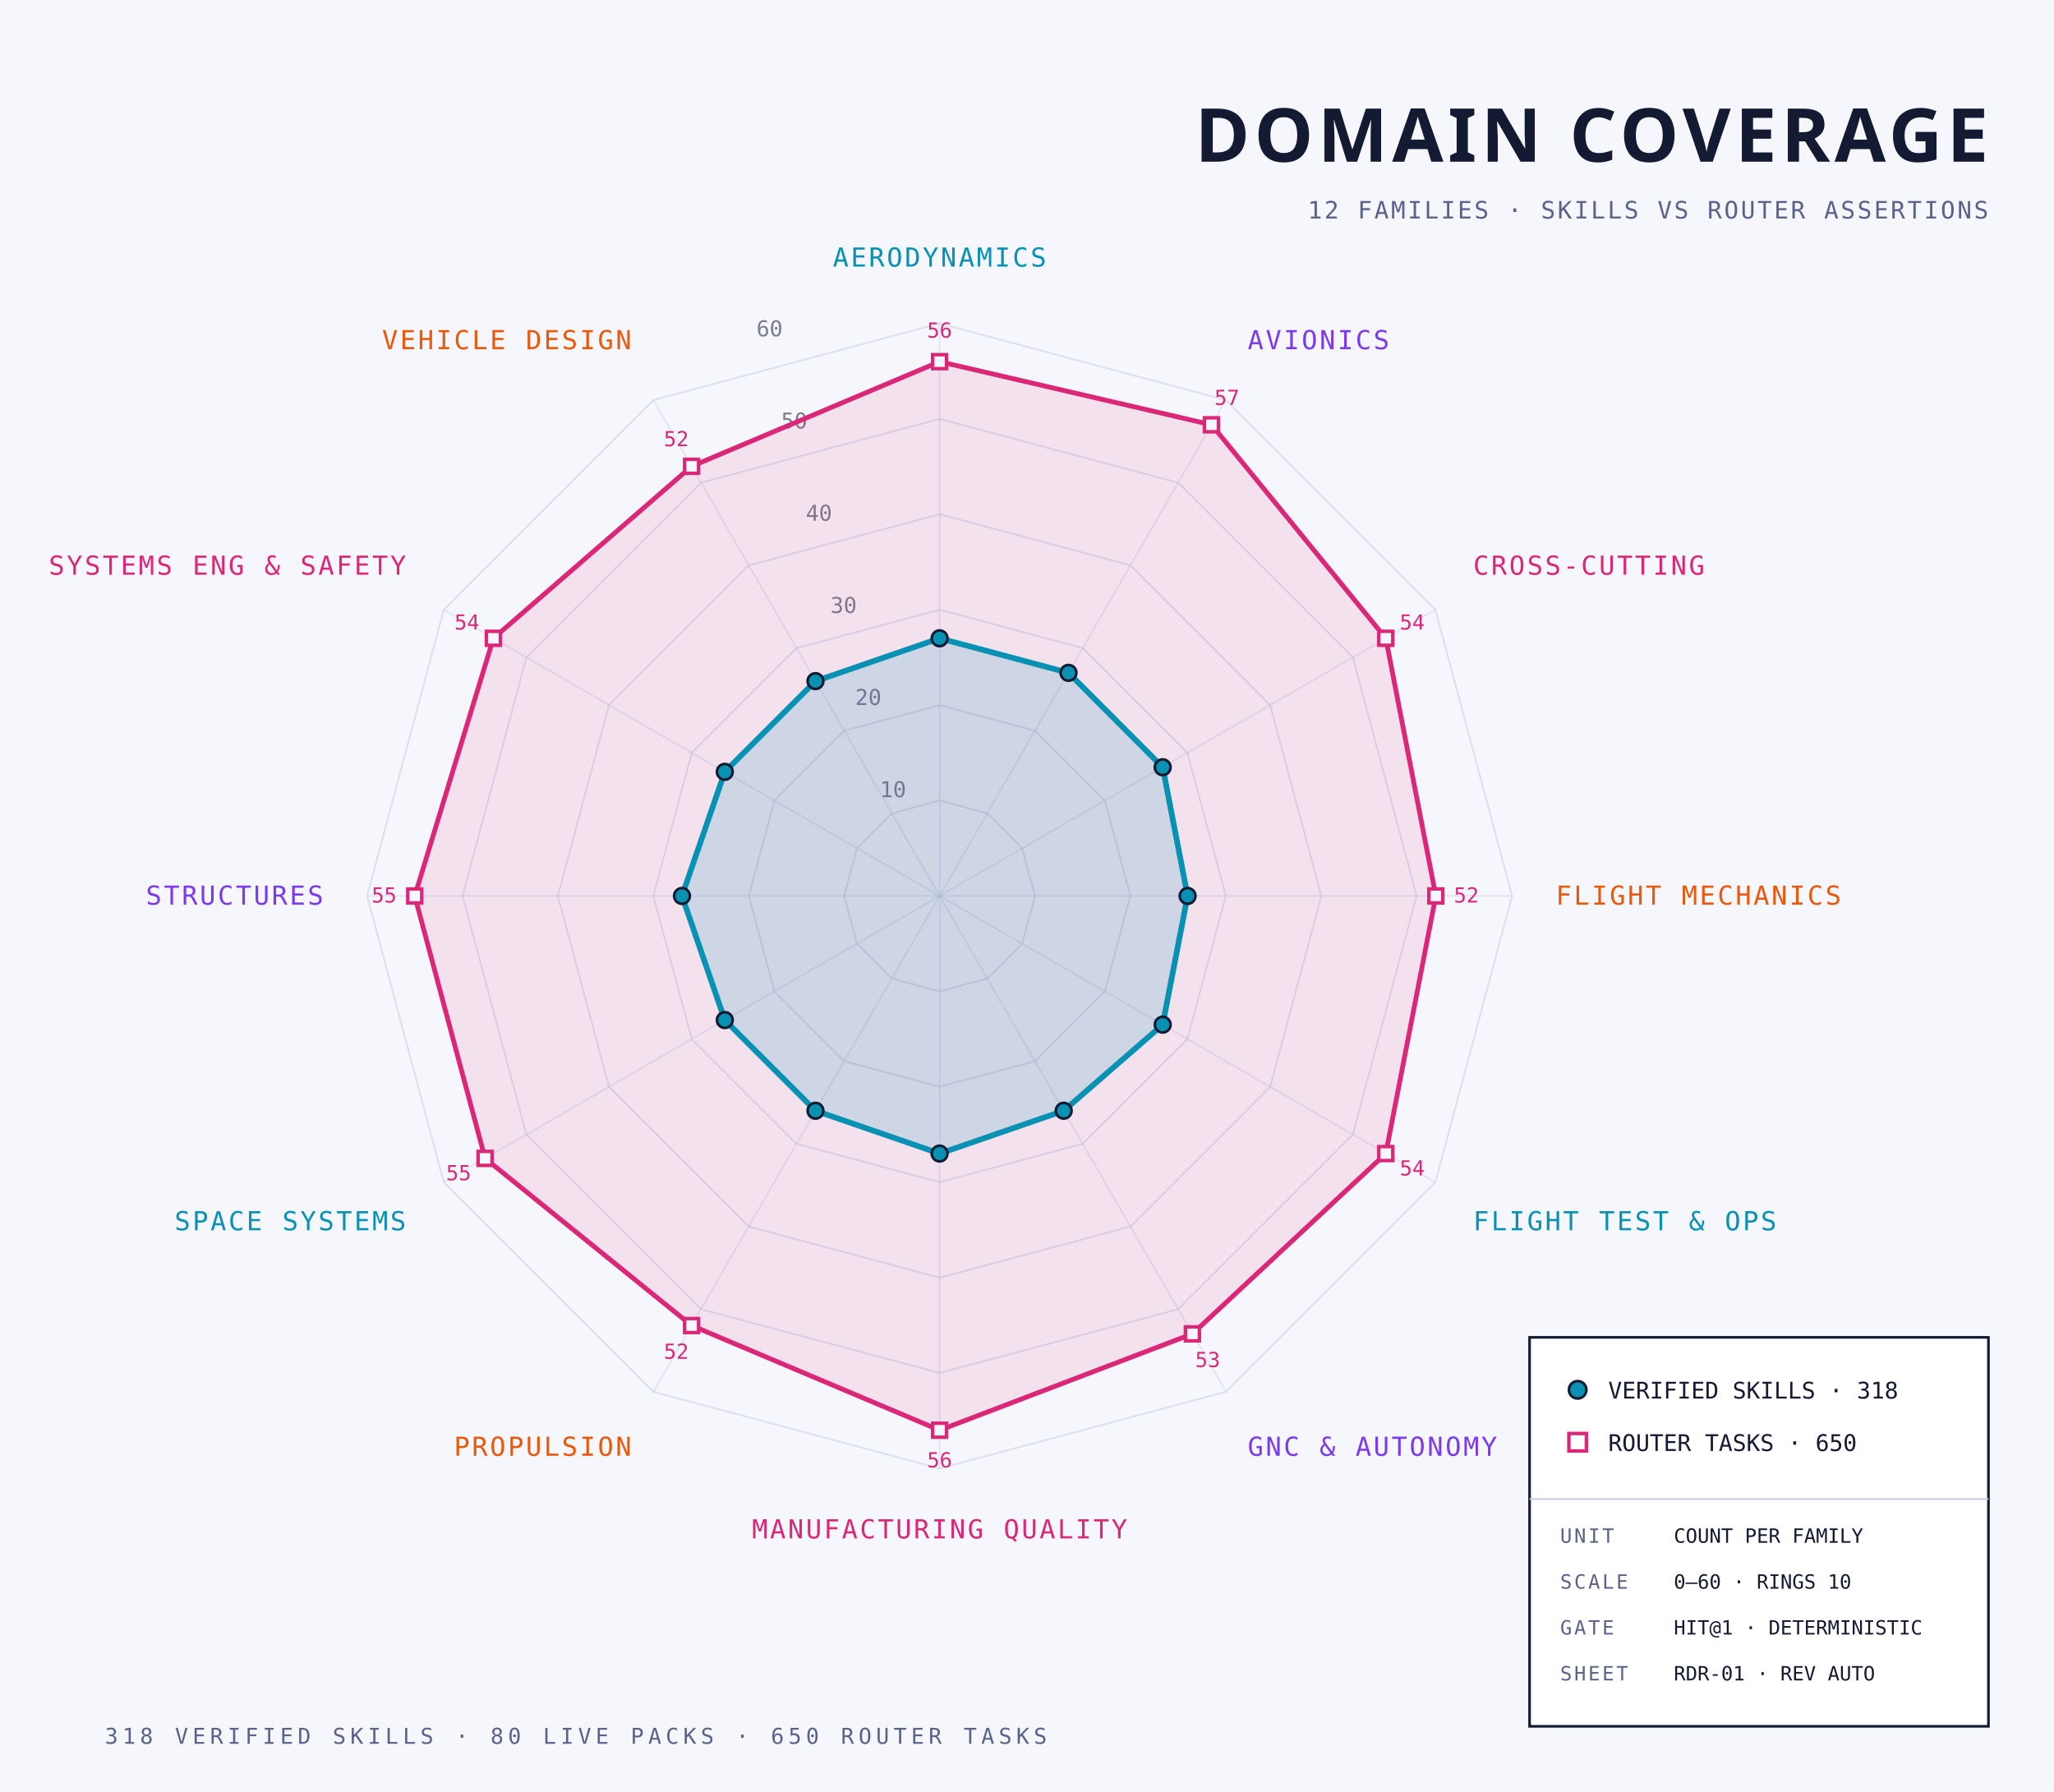
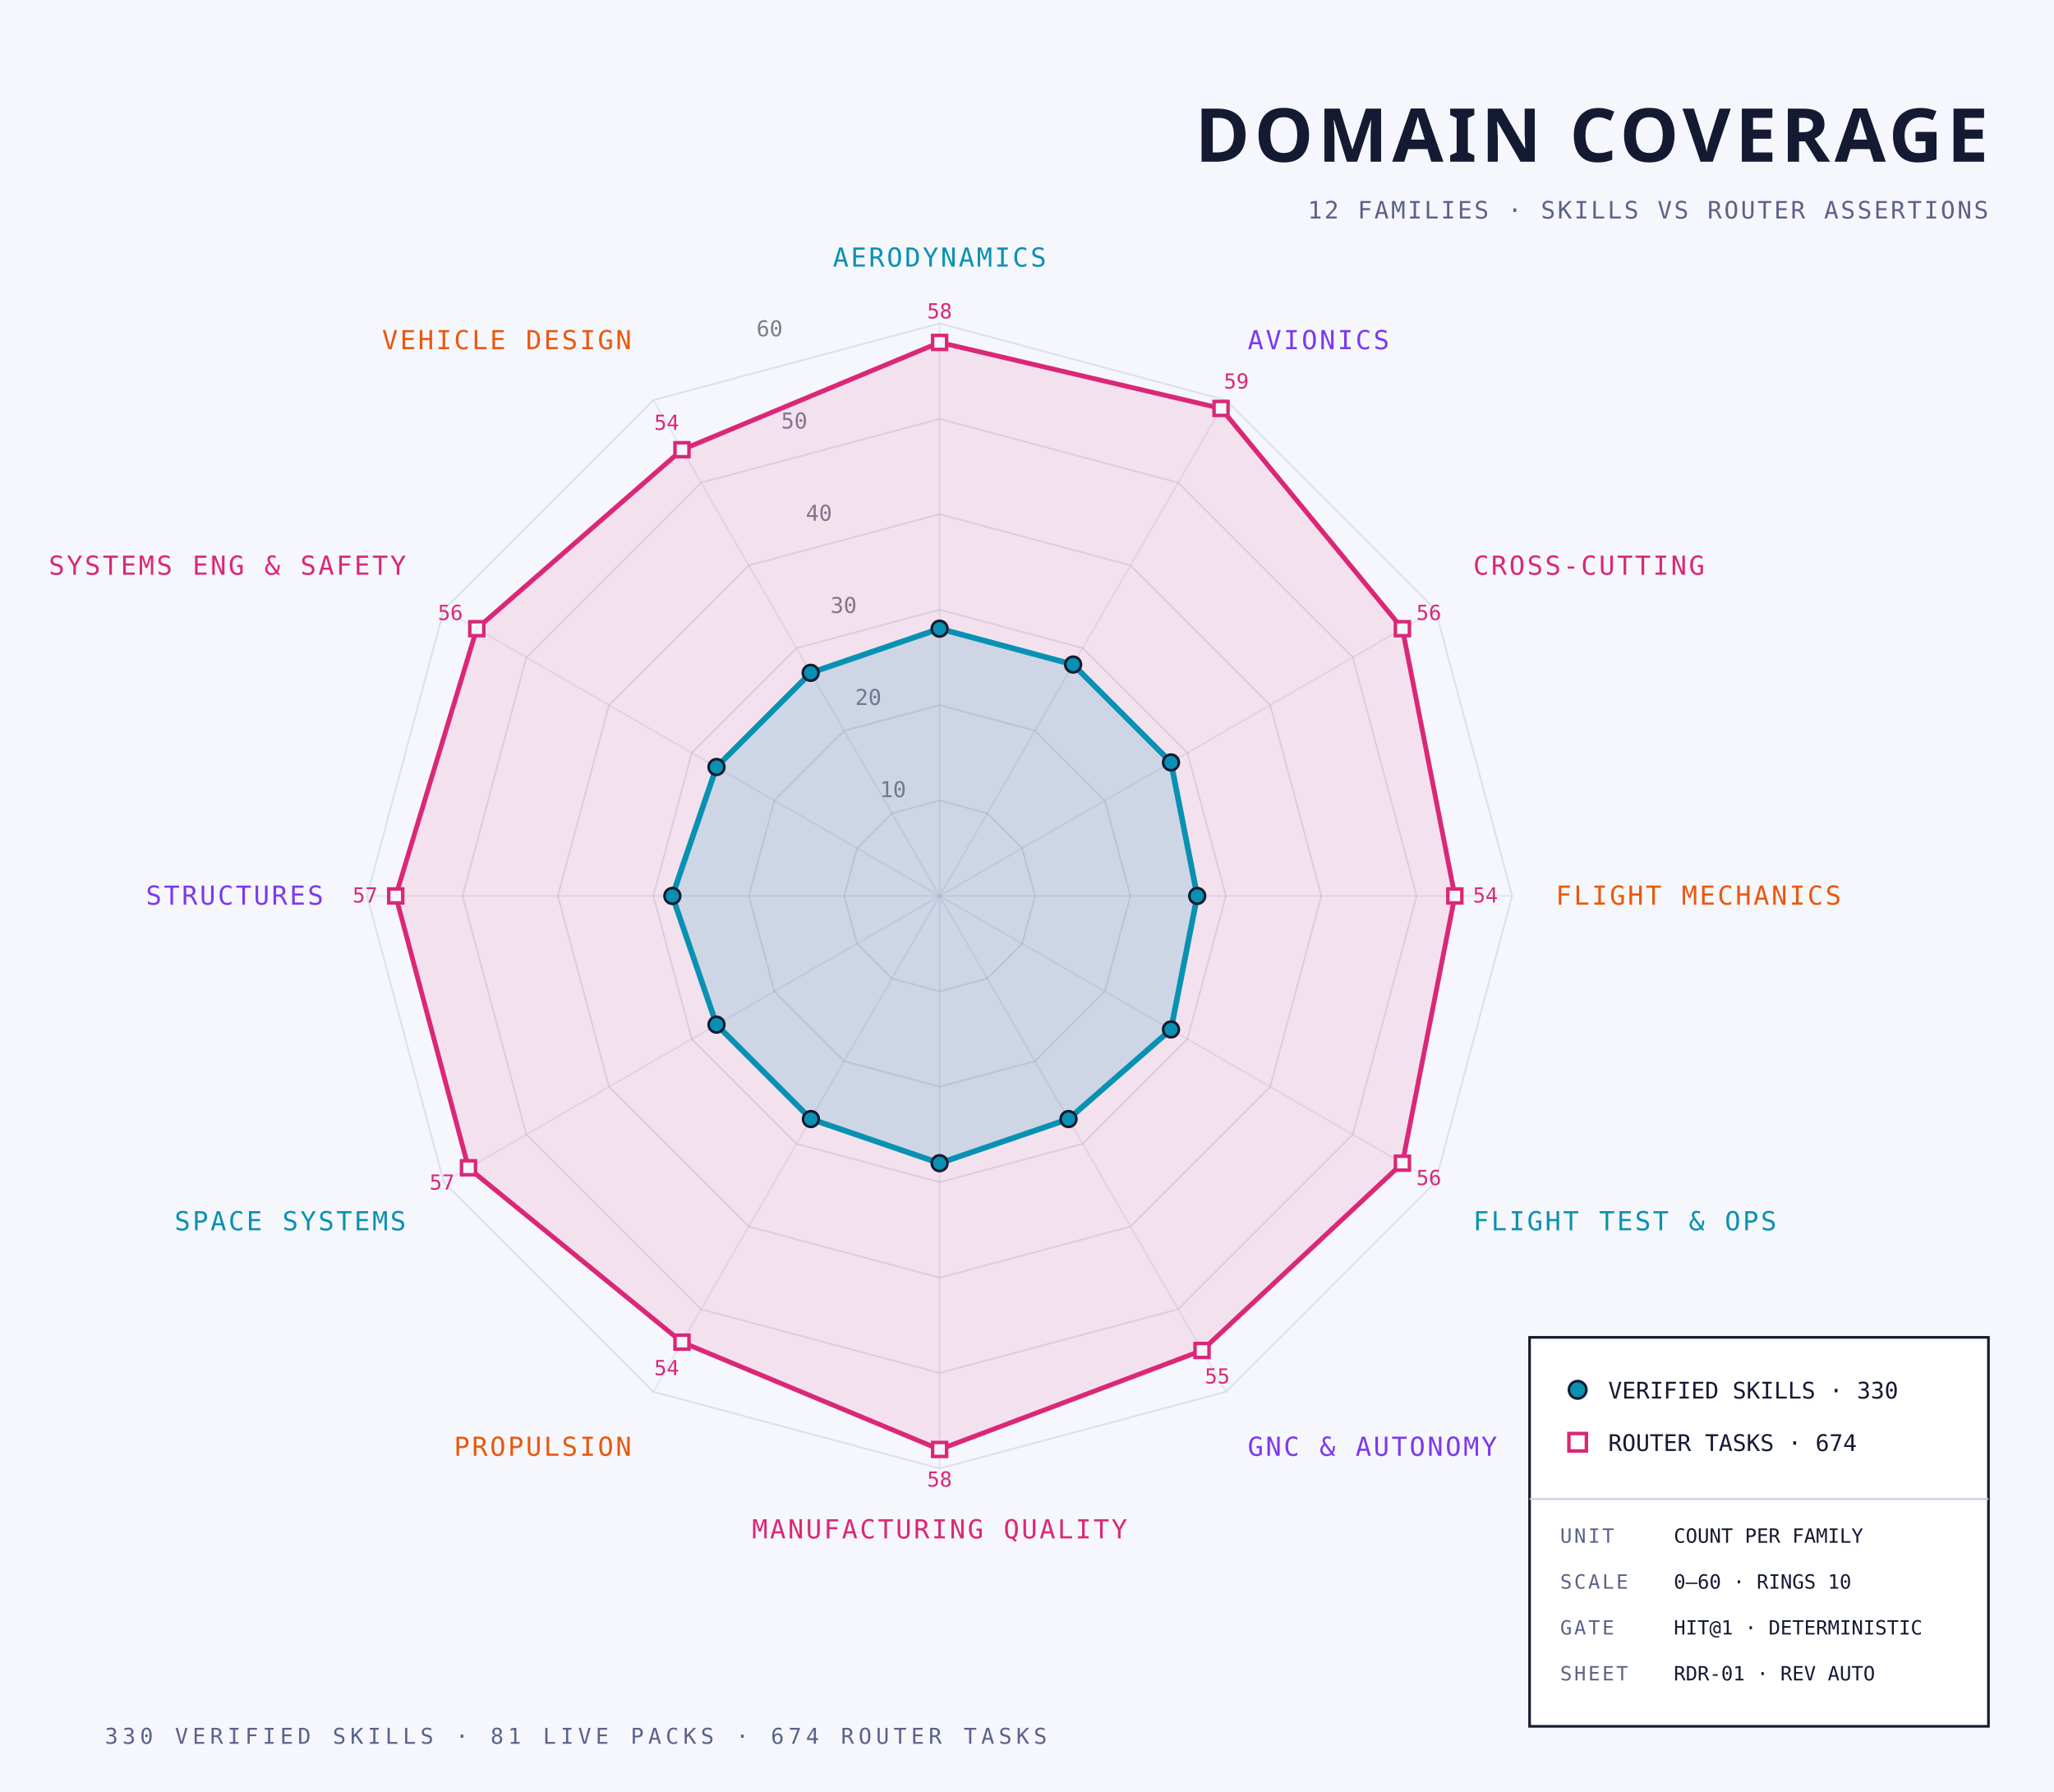
<svg xmlns="http://www.w3.org/2000/svg" width="940" height="820" viewBox="0 0 940 820">
  <style>
    .mono { font-family: "JetBrains Mono", "IBM Plex Mono", "Menlo", monospace; }
    .cond { font-family: "Barlow Condensed", "DIN Condensed", "Arial Narrow", sans-serif; font-weight: 700; text-transform: uppercase; }
    .serif { font-family: "Instrument Serif", Georgia, serif; font-style: italic; }
  </style>
  <rect width="940" height="820" fill="#f6f7fc" />
  <polygon points="430.0,366.3 451.8,372.2 467.8,388.2 473.7,410.0 467.8,431.8 451.8,447.8 430.0,453.7 408.2,447.8 392.2,431.8 386.3,410.0 392.2,388.2 408.2,372.2" fill="none" stroke="#c6cce4" stroke-width="0.8" stroke-opacity="0.55" />
  <polygon points="430.0,322.7 473.7,334.4 505.6,366.3 517.3,410.0 505.6,453.7 473.7,485.6 430.0,497.3 386.3,485.6 354.4,453.7 342.7,410.0 354.4,366.3 386.3,334.4" fill="none" stroke="#c6cce4" stroke-width="0.8" stroke-opacity="0.55" />
  <polygon points="430.0,279.0 495.5,296.6 543.4,344.5 561.0,410.0 543.4,475.5 495.5,523.4 430.0,541.0 364.5,523.4 316.6,475.5 299.0,410.0 316.6,344.5 364.5,296.6" fill="none" stroke="#c6cce4" stroke-width="0.8" stroke-opacity="0.55" />
  <polygon points="430.0,235.3 517.3,258.7 581.3,322.7 604.7,410.0 581.3,497.3 517.3,561.3 430.0,584.7 342.7,561.3 278.7,497.3 255.3,410.0 278.7,322.7 342.7,258.7" fill="none" stroke="#c6cce4" stroke-width="0.8" stroke-opacity="0.55" />
  <polygon points="430.0,191.7 539.2,220.9 619.1,300.8 648.3,410.0 619.1,519.2 539.2,599.1 430.0,628.3 320.8,599.1 240.9,519.2 211.7,410.0 240.9,300.8 320.8,220.9" fill="none" stroke="#c6cce4" stroke-width="0.8" stroke-opacity="0.55" />
  <polygon points="430.0,148.0 561.0,183.1 656.9,279.0 692.0,410.0 656.9,541.0 561.0,636.9 430.0,672.0 299.0,636.9 203.1,541.0 168.0,410.0 203.1,279.0 299.0,183.1" fill="none" stroke="#c6cce4" stroke-width="0.8" stroke-opacity="0.55" />
  <line x1="430" y1="410" x2="430.0" y2="148.0" stroke="#c6cce4" stroke-width="0.8" stroke-opacity="0.4" />
  <line x1="430" y1="410" x2="561.0" y2="183.1" stroke="#c6cce4" stroke-width="0.8" stroke-opacity="0.4" />
  <line x1="430" y1="410" x2="656.9" y2="279.0" stroke="#c6cce4" stroke-width="0.8" stroke-opacity="0.4" />
  <line x1="430" y1="410" x2="692.0" y2="410.0" stroke="#c6cce4" stroke-width="0.8" stroke-opacity="0.4" />
  <line x1="430" y1="410" x2="656.9" y2="541.0" stroke="#c6cce4" stroke-width="0.8" stroke-opacity="0.4" />
  <line x1="430" y1="410" x2="561.0" y2="636.9" stroke="#c6cce4" stroke-width="0.8" stroke-opacity="0.4" />
  <line x1="430" y1="410" x2="430.0" y2="672.0" stroke="#c6cce4" stroke-width="0.8" stroke-opacity="0.4" />
  <line x1="430" y1="410" x2="299.0" y2="636.9" stroke="#c6cce4" stroke-width="0.8" stroke-opacity="0.4" />
  <line x1="430" y1="410" x2="203.1" y2="541.0" stroke="#c6cce4" stroke-width="0.8" stroke-opacity="0.4" />
  <line x1="430" y1="410" x2="168.0" y2="410.0" stroke="#c6cce4" stroke-width="0.8" stroke-opacity="0.4" />
  <line x1="430" y1="410" x2="203.1" y2="279.0" stroke="#c6cce4" stroke-width="0.8" stroke-opacity="0.4" />
  <line x1="430" y1="410" x2="299.0" y2="183.1" stroke="#c6cce4" stroke-width="0.8" stroke-opacity="0.4" />
  <text class="mono" x="414.7" y="364.8" text-anchor="end" font-size="10" fill="#151a33" opacity="0.55">10</text>
  <text class="mono" x="403.4" y="322.6" text-anchor="end" font-size="10" fill="#151a33" opacity="0.55">20</text>
  <text class="mono" x="392.1" y="280.5" text-anchor="end" font-size="10" fill="#151a33" opacity="0.55">30</text>
  <text class="mono" x="380.8" y="238.3" text-anchor="end" font-size="10" fill="#151a33" opacity="0.55">40</text>
  <text class="mono" x="369.5" y="196.1" text-anchor="end" font-size="10" fill="#151a33" opacity="0.55">50</text>
  <text class="mono" x="358.2" y="153.9" text-anchor="end" font-size="10" fill="#151a33" opacity="0.55">60</text>
  <text class="mono" x="430.0" y="122.0" text-anchor="middle" font-size="12" fill="#0891b2" letter-spacing="1">AERODYNAMICS</text>
  <text class="mono" x="571.0" y="159.8" text-anchor="start" font-size="12" fill="#7c3aed" letter-spacing="1">AVIONICS</text>
  <text class="mono" x="674.2" y="263.0" text-anchor="start" font-size="12" fill="#db2777" letter-spacing="1">CROSS-CUTTING</text>
  <text class="mono" x="712.0" y="414.0" text-anchor="start" font-size="12" fill="#ea580c" letter-spacing="1">FLIGHT MECHANICS</text>
  <text class="mono" x="674.2" y="563.0" text-anchor="start" font-size="12" fill="#0891b2" letter-spacing="1">FLIGHT TEST &amp; OPS</text>
  <text class="mono" x="571.0" y="666.2" text-anchor="start" font-size="12" fill="#7c3aed" letter-spacing="1">GNC &amp; AUTONOMY</text>
  <text class="mono" x="430.0" y="704.0" text-anchor="middle" font-size="12" fill="#db2777" letter-spacing="1">MANUFACTURING QUALITY</text>
  <text class="mono" x="289.0" y="666.2" text-anchor="end" font-size="12" fill="#ea580c" letter-spacing="1">PROPULSION</text>
  <text class="mono" x="185.8" y="563.0" text-anchor="end" font-size="12" fill="#0891b2" letter-spacing="1">SPACE SYSTEMS</text>
  <text class="mono" x="148.0" y="414.0" text-anchor="end" font-size="12" fill="#7c3aed" letter-spacing="1">STRUCTURES</text>
  <text class="mono" x="185.8" y="263.0" text-anchor="end" font-size="12" fill="#db2777" letter-spacing="1">SYSTEMS ENG &amp; SAFETY</text>
  <text class="mono" x="289.0" y="159.8" text-anchor="end" font-size="12" fill="#ea580c" letter-spacing="1">VEHICLE DESIGN</text>
-   <polygon points="430.0,165.5 554.5,194.4 634.2,292.1 657.1,410.0 634.2,527.9 545.7,610.4 430.0,654.5 316.5,606.6 222.0,530.1 189.8,410.0 225.8,292.1 316.5,213.4" fill="#db2777" fill-opacity="0.10" stroke="#db2777" stroke-width="2.2" />
-   <rect x="426.8" y="162.3" width="6.4" height="6.4" fill="#f6f7fc" stroke="#db2777" stroke-width="1.6" />
-   <rect x="551.2" y="191.2" width="6.4" height="6.4" fill="#f6f7fc" stroke="#db2777" stroke-width="1.6" />
-   <rect x="631.0" y="288.9" width="6.4" height="6.4" fill="#f6f7fc" stroke="#db2777" stroke-width="1.6" />
-   <rect x="653.9" y="406.8" width="6.4" height="6.4" fill="#f6f7fc" stroke="#db2777" stroke-width="1.6" />
-   <rect x="631.0" y="524.7" width="6.4" height="6.4" fill="#f6f7fc" stroke="#db2777" stroke-width="1.6" />
-   <rect x="542.5" y="607.2" width="6.4" height="6.4" fill="#f6f7fc" stroke="#db2777" stroke-width="1.6" />
-   <rect x="426.8" y="651.3" width="6.4" height="6.4" fill="#f6f7fc" stroke="#db2777" stroke-width="1.6" />
-   <rect x="313.3" y="603.4" width="6.4" height="6.4" fill="#f6f7fc" stroke="#db2777" stroke-width="1.6" />
-   <rect x="218.8" y="526.9" width="6.4" height="6.4" fill="#f6f7fc" stroke="#db2777" stroke-width="1.6" />
-   <rect x="186.6" y="406.8" width="6.4" height="6.4" fill="#f6f7fc" stroke="#db2777" stroke-width="1.6" />
-   <rect x="222.6" y="288.9" width="6.4" height="6.4" fill="#f6f7fc" stroke="#db2777" stroke-width="1.6" />
-   <rect x="313.3" y="210.2" width="6.4" height="6.4" fill="#f6f7fc" stroke="#db2777" stroke-width="1.6" />
-   <polygon points="430.0,292.1 489.0,307.9 532.1,351.1 543.5,410.0 532.1,468.9 486.8,508.3 430.0,527.9 373.2,508.3 331.7,466.8 312.1,410.0 331.7,353.2 373.2,311.7" fill="#0891b2" fill-opacity="0.16" stroke="#0891b2" stroke-width="2.6" />
-   <circle cx="430.0" cy="292.1" r="3.6" fill="#0891b2" stroke="#151a33" stroke-width="1.2" />
-   <circle cx="489.0" cy="307.9" r="3.6" fill="#0891b2" stroke="#151a33" stroke-width="1.2" />
-   <circle cx="532.1" cy="351.1" r="3.6" fill="#0891b2" stroke="#151a33" stroke-width="1.2" />
-   <circle cx="543.5" cy="410.0" r="3.6" fill="#0891b2" stroke="#151a33" stroke-width="1.2" />
-   <circle cx="532.1" cy="468.9" r="3.6" fill="#0891b2" stroke="#151a33" stroke-width="1.2" />
-   <circle cx="486.8" cy="508.3" r="3.6" fill="#0891b2" stroke="#151a33" stroke-width="1.2" />
-   <circle cx="430.0" cy="527.9" r="3.6" fill="#0891b2" stroke="#151a33" stroke-width="1.2" />
-   <circle cx="373.2" cy="508.3" r="3.6" fill="#0891b2" stroke="#151a33" stroke-width="1.2" />
-   <circle cx="331.7" cy="466.8" r="3.6" fill="#0891b2" stroke="#151a33" stroke-width="1.2" />
-   <circle cx="312.1" cy="410.0" r="3.6" fill="#0891b2" stroke="#151a33" stroke-width="1.2" />
-   <circle cx="331.7" cy="353.2" r="3.6" fill="#0891b2" stroke="#151a33" stroke-width="1.2" />
-   <circle cx="373.2" cy="311.7" r="3.6" fill="#0891b2" stroke="#151a33" stroke-width="1.2" />
-   <text class="mono" x="430.0" y="154.5" text-anchor="middle" font-size="9.5" fill="#db2777">56</text>
-   <text class="mono" x="561.5" y="185.3" text-anchor="middle" font-size="9.5" fill="#db2777">57</text>
-   <text class="mono" x="646.3" y="288.1" text-anchor="middle" font-size="9.5" fill="#db2777">54</text>
-   <text class="mono" x="671.1" y="413.0" text-anchor="middle" font-size="9.5" fill="#db2777">52</text>
-   <text class="mono" x="646.3" y="537.9" text-anchor="middle" font-size="9.5" fill="#db2777">54</text>
-   <text class="mono" x="552.7" y="625.6" text-anchor="middle" font-size="9.5" fill="#db2777">53</text>
-   <text class="mono" x="430.0" y="671.5" text-anchor="middle" font-size="9.5" fill="#db2777">56</text>
-   <text class="mono" x="309.5" y="621.8" text-anchor="middle" font-size="9.5" fill="#db2777">52</text>
-   <text class="mono" x="209.9" y="540.1" text-anchor="middle" font-size="9.5" fill="#db2777">55</text>
-   <text class="mono" x="175.8" y="413.0" text-anchor="middle" font-size="9.5" fill="#db2777">55</text>
-   <text class="mono" x="213.7" y="288.1" text-anchor="middle" font-size="9.5" fill="#db2777">54</text>
-   <text class="mono" x="309.5" y="204.2" text-anchor="middle" font-size="9.5" fill="#db2777">52</text>
+   <polygon points="430.0,156.7 558.8,186.9 641.8,287.7 665.8,410.0 641.8,532.3 550.1,618.0 430.0,663.3 312.1,614.2 214.4,534.5 181.1,410.0 218.2,287.7 312.1,205.8" fill="#db2777" fill-opacity="0.10" stroke="#db2777" stroke-width="2.2" />
+   <rect x="426.8" y="153.5" width="6.4" height="6.4" fill="#f6f7fc" stroke="#db2777" stroke-width="1.6" />
+   <rect x="555.6" y="183.7" width="6.4" height="6.4" fill="#f6f7fc" stroke="#db2777" stroke-width="1.6" />
+   <rect x="638.6" y="284.5" width="6.4" height="6.4" fill="#f6f7fc" stroke="#db2777" stroke-width="1.6" />
+   <rect x="662.6" y="406.8" width="6.4" height="6.4" fill="#f6f7fc" stroke="#db2777" stroke-width="1.6" />
+   <rect x="638.6" y="529.1" width="6.4" height="6.4" fill="#f6f7fc" stroke="#db2777" stroke-width="1.6" />
+   <rect x="546.9" y="614.8" width="6.4" height="6.4" fill="#f6f7fc" stroke="#db2777" stroke-width="1.6" />
+   <rect x="426.8" y="660.1" width="6.4" height="6.4" fill="#f6f7fc" stroke="#db2777" stroke-width="1.6" />
+   <rect x="308.9" y="611.0" width="6.4" height="6.4" fill="#f6f7fc" stroke="#db2777" stroke-width="1.6" />
+   <rect x="211.2" y="531.2" width="6.4" height="6.4" fill="#f6f7fc" stroke="#db2777" stroke-width="1.6" />
+   <rect x="177.9" y="406.8" width="6.4" height="6.4" fill="#f6f7fc" stroke="#db2777" stroke-width="1.6" />
+   <rect x="215.0" y="284.5" width="6.4" height="6.4" fill="#f6f7fc" stroke="#db2777" stroke-width="1.6" />
+   <rect x="308.9" y="202.6" width="6.4" height="6.4" fill="#f6f7fc" stroke="#db2777" stroke-width="1.6" />
+   <polygon points="430.0,287.7 491.1,304.1 535.9,348.9 547.9,410.0 535.9,471.1 489.0,512.1 430.0,532.3 371.1,512.1 327.9,468.9 307.7,410.0 327.9,351.0 371.0,307.9" fill="#0891b2" fill-opacity="0.16" stroke="#0891b2" stroke-width="2.6" />
+   <circle cx="430.0" cy="287.7" r="3.6" fill="#0891b2" stroke="#151a33" stroke-width="1.2" />
+   <circle cx="491.1" cy="304.1" r="3.6" fill="#0891b2" stroke="#151a33" stroke-width="1.2" />
+   <circle cx="535.9" cy="348.9" r="3.6" fill="#0891b2" stroke="#151a33" stroke-width="1.2" />
+   <circle cx="547.9" cy="410.0" r="3.6" fill="#0891b2" stroke="#151a33" stroke-width="1.2" />
+   <circle cx="535.9" cy="471.1" r="3.6" fill="#0891b2" stroke="#151a33" stroke-width="1.2" />
+   <circle cx="489.0" cy="512.1" r="3.6" fill="#0891b2" stroke="#151a33" stroke-width="1.2" />
+   <circle cx="430.0" cy="532.3" r="3.6" fill="#0891b2" stroke="#151a33" stroke-width="1.2" />
+   <circle cx="371.1" cy="512.1" r="3.6" fill="#0891b2" stroke="#151a33" stroke-width="1.2" />
+   <circle cx="327.9" cy="468.9" r="3.6" fill="#0891b2" stroke="#151a33" stroke-width="1.2" />
+   <circle cx="307.7" cy="410.0" r="3.6" fill="#0891b2" stroke="#151a33" stroke-width="1.2" />
+   <circle cx="327.9" cy="351.0" r="3.6" fill="#0891b2" stroke="#151a33" stroke-width="1.2" />
+   <circle cx="371.0" cy="307.9" r="3.6" fill="#0891b2" stroke="#151a33" stroke-width="1.2" />
+   <text class="mono" x="430.0" y="145.7" text-anchor="middle" font-size="9.5" fill="#db2777">58</text>
+   <text class="mono" x="565.8" y="177.8" text-anchor="middle" font-size="9.5" fill="#db2777">59</text>
+   <text class="mono" x="653.9" y="283.7" text-anchor="middle" font-size="9.5" fill="#db2777">56</text>
+   <text class="mono" x="679.8" y="413.0" text-anchor="middle" font-size="9.5" fill="#db2777">54</text>
+   <text class="mono" x="653.9" y="542.3" text-anchor="middle" font-size="9.5" fill="#db2777">56</text>
+   <text class="mono" x="557.1" y="633.1" text-anchor="middle" font-size="9.5" fill="#db2777">55</text>
+   <text class="mono" x="430.0" y="680.3" text-anchor="middle" font-size="9.5" fill="#db2777">58</text>
+   <text class="mono" x="305.1" y="629.3" text-anchor="middle" font-size="9.5" fill="#db2777">54</text>
+   <text class="mono" x="202.3" y="544.4" text-anchor="middle" font-size="9.5" fill="#db2777">57</text>
+   <text class="mono" x="167.1" y="413.0" text-anchor="middle" font-size="9.5" fill="#db2777">57</text>
+   <text class="mono" x="206.1" y="283.7" text-anchor="middle" font-size="9.5" fill="#db2777">56</text>
+   <text class="mono" x="305.1" y="196.7" text-anchor="middle" font-size="9.5" fill="#db2777">54</text>
  <text class="cond" x="910.0" y="74.0" text-anchor="end" font-size="34" fill="#151a33" letter-spacing="2">DOMAIN COVERAGE</text>
  <text class="mono" x="910.0" y="100.0" text-anchor="end" font-size="11" fill="#5a6289" letter-spacing="1">12 FAMILIES · SKILLS VS ROUTER ASSERTIONS</text>
  <rect x="700" y="612" width="210" height="178" fill="#ffffff" stroke="#151a33" stroke-width="1.2" />
  <line x1="700" y1="686" x2="910" y2="686" stroke="#c6cce4" stroke-width="0.8" />
  <circle cx="722" cy="636" r="4" fill="#0891b2" stroke="#151a33" stroke-width="1.2" />
-   <text class="mono" x="736.0" y="640.0" text-anchor="start" font-size="10.5" fill="#151a33">VERIFIED SKILLS · 318</text>
+   <text class="mono" x="736.0" y="640.0" text-anchor="start" font-size="10.5" fill="#151a33">VERIFIED SKILLS · 330</text>
  <rect x="718" y="656" width="8" height="8" fill="none" stroke="#db2777" stroke-width="1.6" />
-   <text class="mono" x="736.0" y="664.0" text-anchor="start" font-size="10.5" fill="#151a33">ROUTER TASKS · 650</text>
+   <text class="mono" x="736.0" y="664.0" text-anchor="start" font-size="10.5" fill="#151a33">ROUTER TASKS · 674</text>
  <text class="mono" x="714.0" y="706.0" text-anchor="start" font-size="9" fill="#5a6289" letter-spacing="1">UNIT</text>
  <text class="mono" x="766.0" y="706.0" text-anchor="start" font-size="9" fill="#151a33">COUNT PER FAMILY</text>
  <text class="mono" x="714.0" y="727.0" text-anchor="start" font-size="9" fill="#5a6289" letter-spacing="1">SCALE</text>
  <text class="mono" x="766.0" y="727.0" text-anchor="start" font-size="9" fill="#151a33">0–60 · RINGS 10</text>
  <text class="mono" x="714.0" y="748.0" text-anchor="start" font-size="9" fill="#5a6289" letter-spacing="1">GATE</text>
  <text class="mono" x="766.0" y="748.0" text-anchor="start" font-size="9" fill="#151a33">HIT@1 · DETERMINISTIC</text>
  <text class="mono" x="714.0" y="769.0" text-anchor="start" font-size="9" fill="#5a6289" letter-spacing="1">SHEET</text>
  <text class="mono" x="766.0" y="769.0" text-anchor="start" font-size="9" fill="#151a33">RDR-01 · REV AUTO</text>
-   <text class="mono" x="48.0" y="798.0" text-anchor="start" font-size="10" fill="#5a6289" letter-spacing="2">318 VERIFIED SKILLS · 80 LIVE PACKS · 650 ROUTER TASKS</text>
+   <text class="mono" x="48.0" y="798.0" text-anchor="start" font-size="10" fill="#5a6289" letter-spacing="2">330 VERIFIED SKILLS · 81 LIVE PACKS · 674 ROUTER TASKS</text>
</svg>
